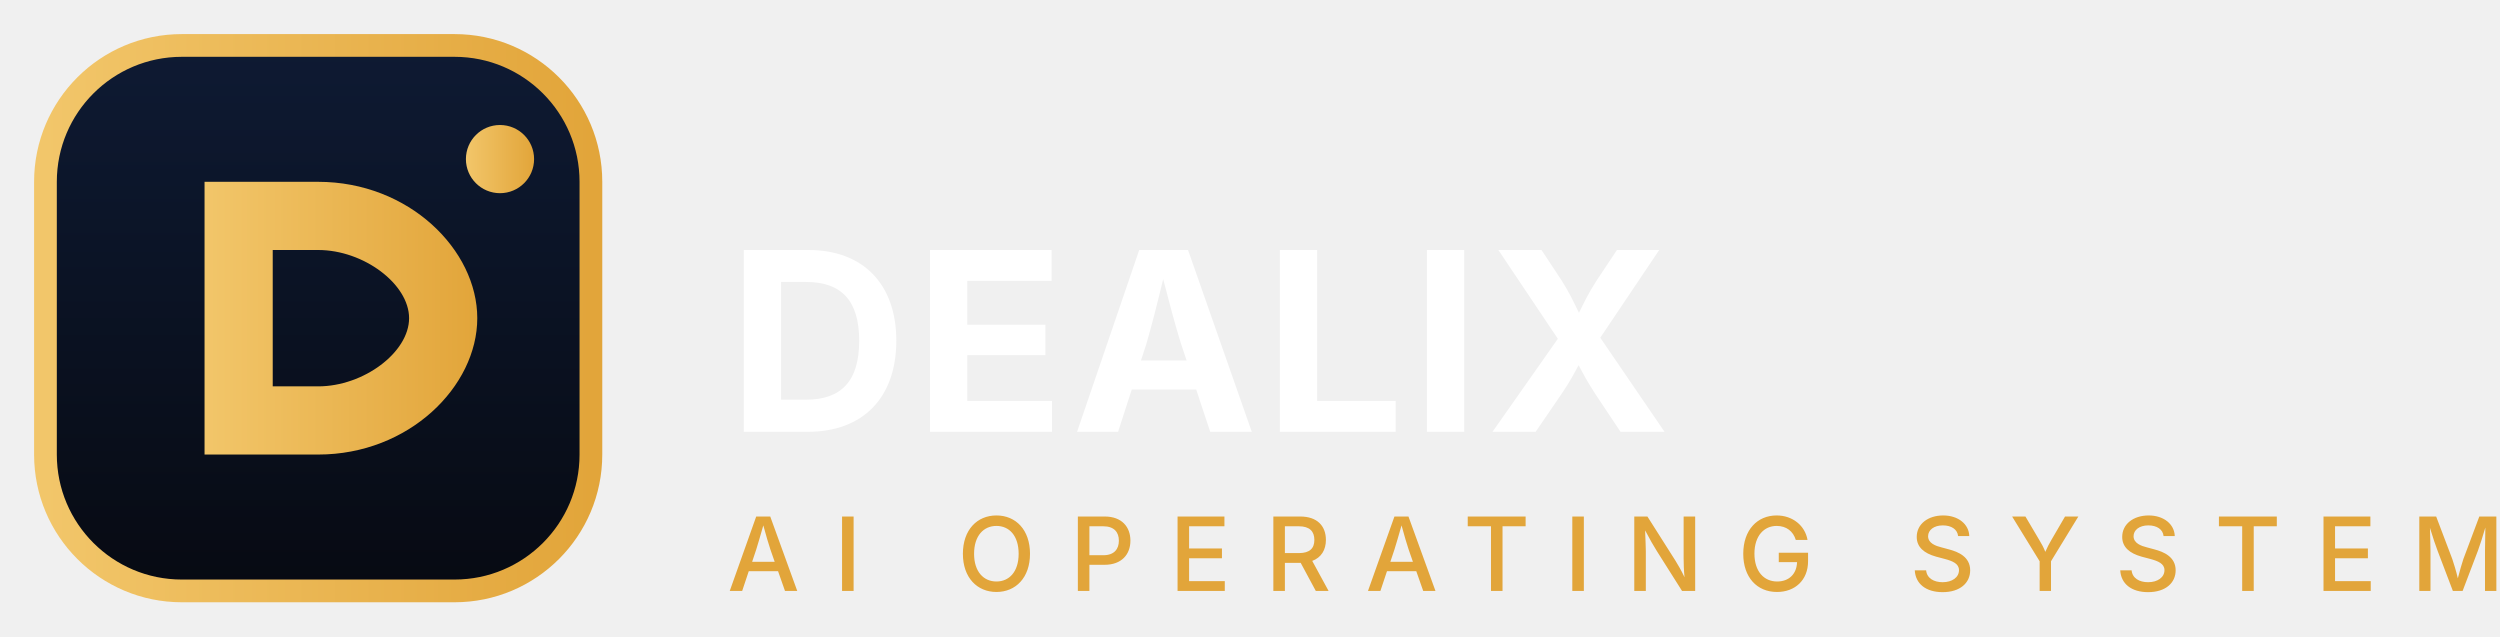
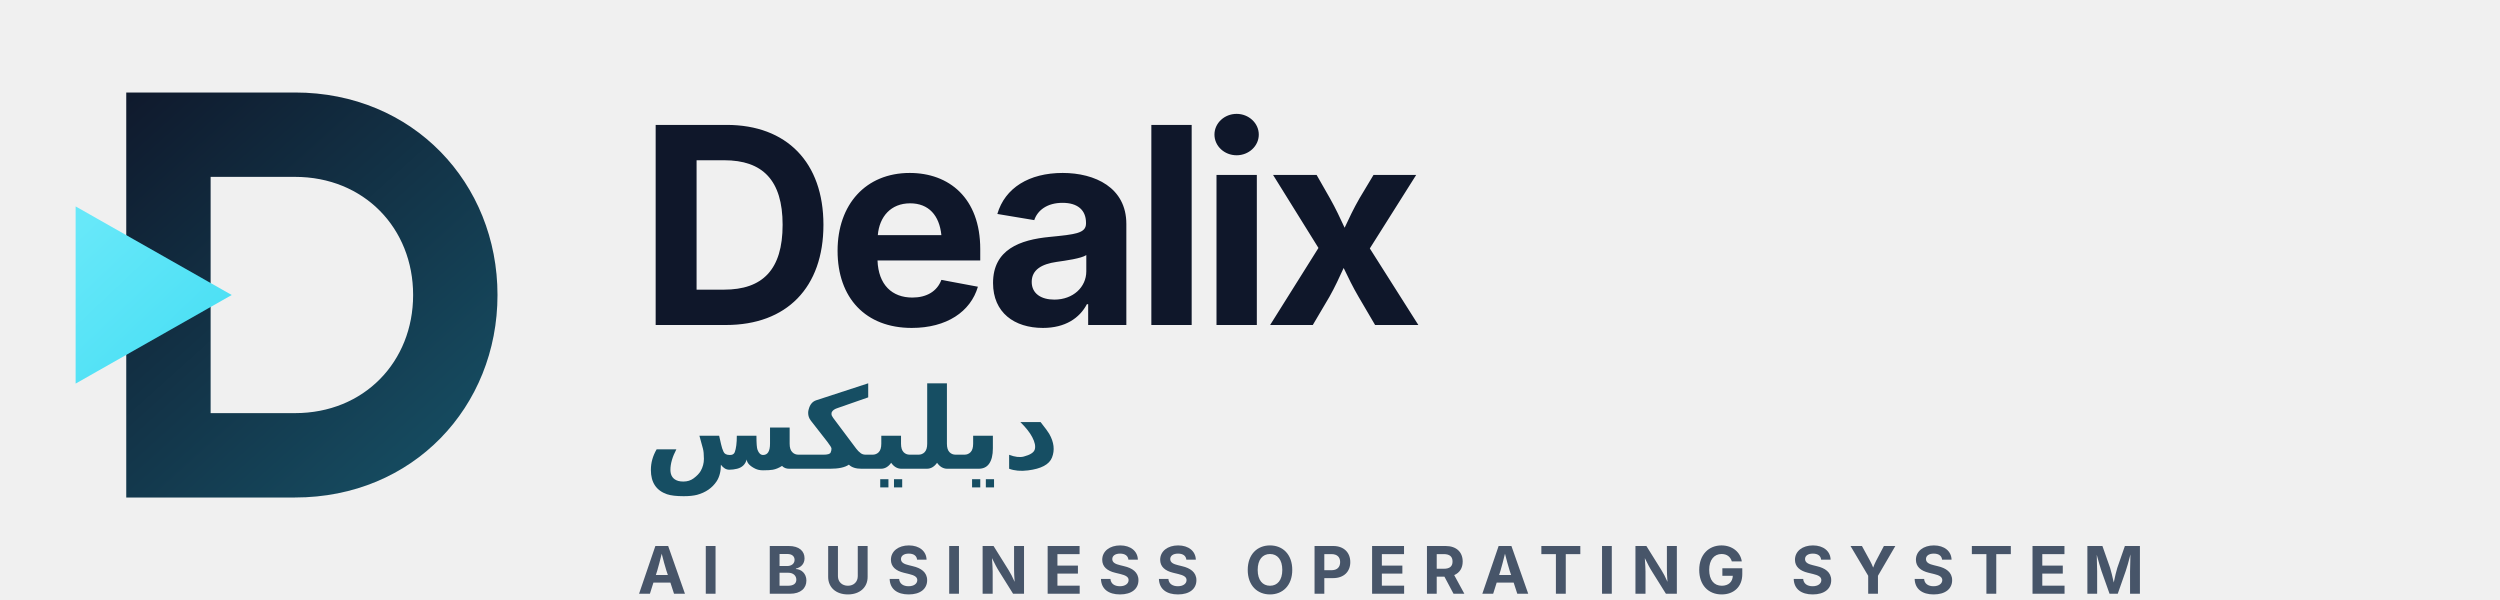
- <svg xmlns="http://www.w3.org/2000/svg" viewBox="0 0 220 56" width="220" height="56" role="img" aria-label="Dealix">
+ <svg xmlns="http://www.w3.org/2000/svg" viewBox="0 0 400 96" width="400" height="96" role="img" aria-label="Dealix — AI Business Operating System">
  <defs>
-     <linearGradient id="dGold" x1="0%" y1="0%" x2="100%" y2="0%">
-       <stop offset="0%" stop-color="#F2C66A" />
-       <stop offset="100%" stop-color="#E2A53A" />
+     <linearGradient id="d" x1="8" y1="8" x2="80" y2="88" gradientUnits="userSpaceOnUse">
+       <stop offset="0" stop-color="#0F172A" />
+       <stop offset="0.58" stop-color="#164E63" />
+       <stop offset="1" stop-color="#0F172A" />
    </linearGradient>
-     <linearGradient id="dNavy" x1="0%" y1="0%" x2="0%" y2="100%">
-       <stop offset="0%" stop-color="#0E1A33" />
-       <stop offset="100%" stop-color="#070A12" />
+     <linearGradient id="signal" x1="0" y1="30" x2="34" y2="66" gradientUnits="userSpaceOnUse">
+       <stop offset="0" stop-color="#67E8F9" />
+       <stop offset="1" stop-color="#22D3EE" />
    </linearGradient>
  </defs>
-   <g transform="translate(4 4)">
-     <rect x="0" y="0" width="48" height="48" rx="12" fill="url(#dNavy)" stroke="url(#dGold)" stroke-width="2" />
-     <path d="M14 12 L24 12 C32 12 38 18 38 24 C38 30 32 36 24 36 L14 36 Z M20 18 L20 30 L24 30 C28 30 32 27 32 24 C32 21 28 18 24 18 Z" fill="url(#dGold)" />
-     <circle cx="40" cy="10" r="3" fill="url(#dGold)" />
+   <g transform="translate(4 4) scale(1.35)">
+     <path fill="url(#d)" fill-rule="evenodd" clip-rule="evenodd" d="M12 8h20c14 0 24 10.75 24 24S46 56 32 56H12V8Zm10 10v28h10c8.2 0 14-6.1 14-14s-5.8-14-14-14H22Z" />
+     <path d="M6 21.5 24.5 32 6 42.5Z" fill="url(#signal)" />
  </g>
-   <g transform="translate(64 38)" font-family="Inter, Segoe UI, Arial, sans-serif" font-weight="700" letter-spacing="0.5">
-     <text x="0" y="0" font-size="22" fill="#FFFFFF">DEALIX</text>
-     <text x="0" y="14" font-size="9" font-weight="500" fill="#E2A53A" letter-spacing="3">AI OPERATING SYSTEMS</text>
+   <g transform="translate(102 13)">
+     <text x="0" y="39" font-family="Inter, Arial, sans-serif" font-size="44" font-weight="750" letter-spacing="-1.5" fill="#0F172A">Dealix</text>
+     <text x="1" y="62" font-family="IBM Plex Sans Arabic, Arial, sans-serif" font-size="18" font-weight="600" fill="#164E63">ديليكس</text>
+     <text x="0" y="82" font-family="Inter, Arial, sans-serif" font-size="10.5" font-weight="650" letter-spacing="2.4" fill="#475569">AI BUSINESS OPERATING SYSTEM</text>
  </g>
</svg>
